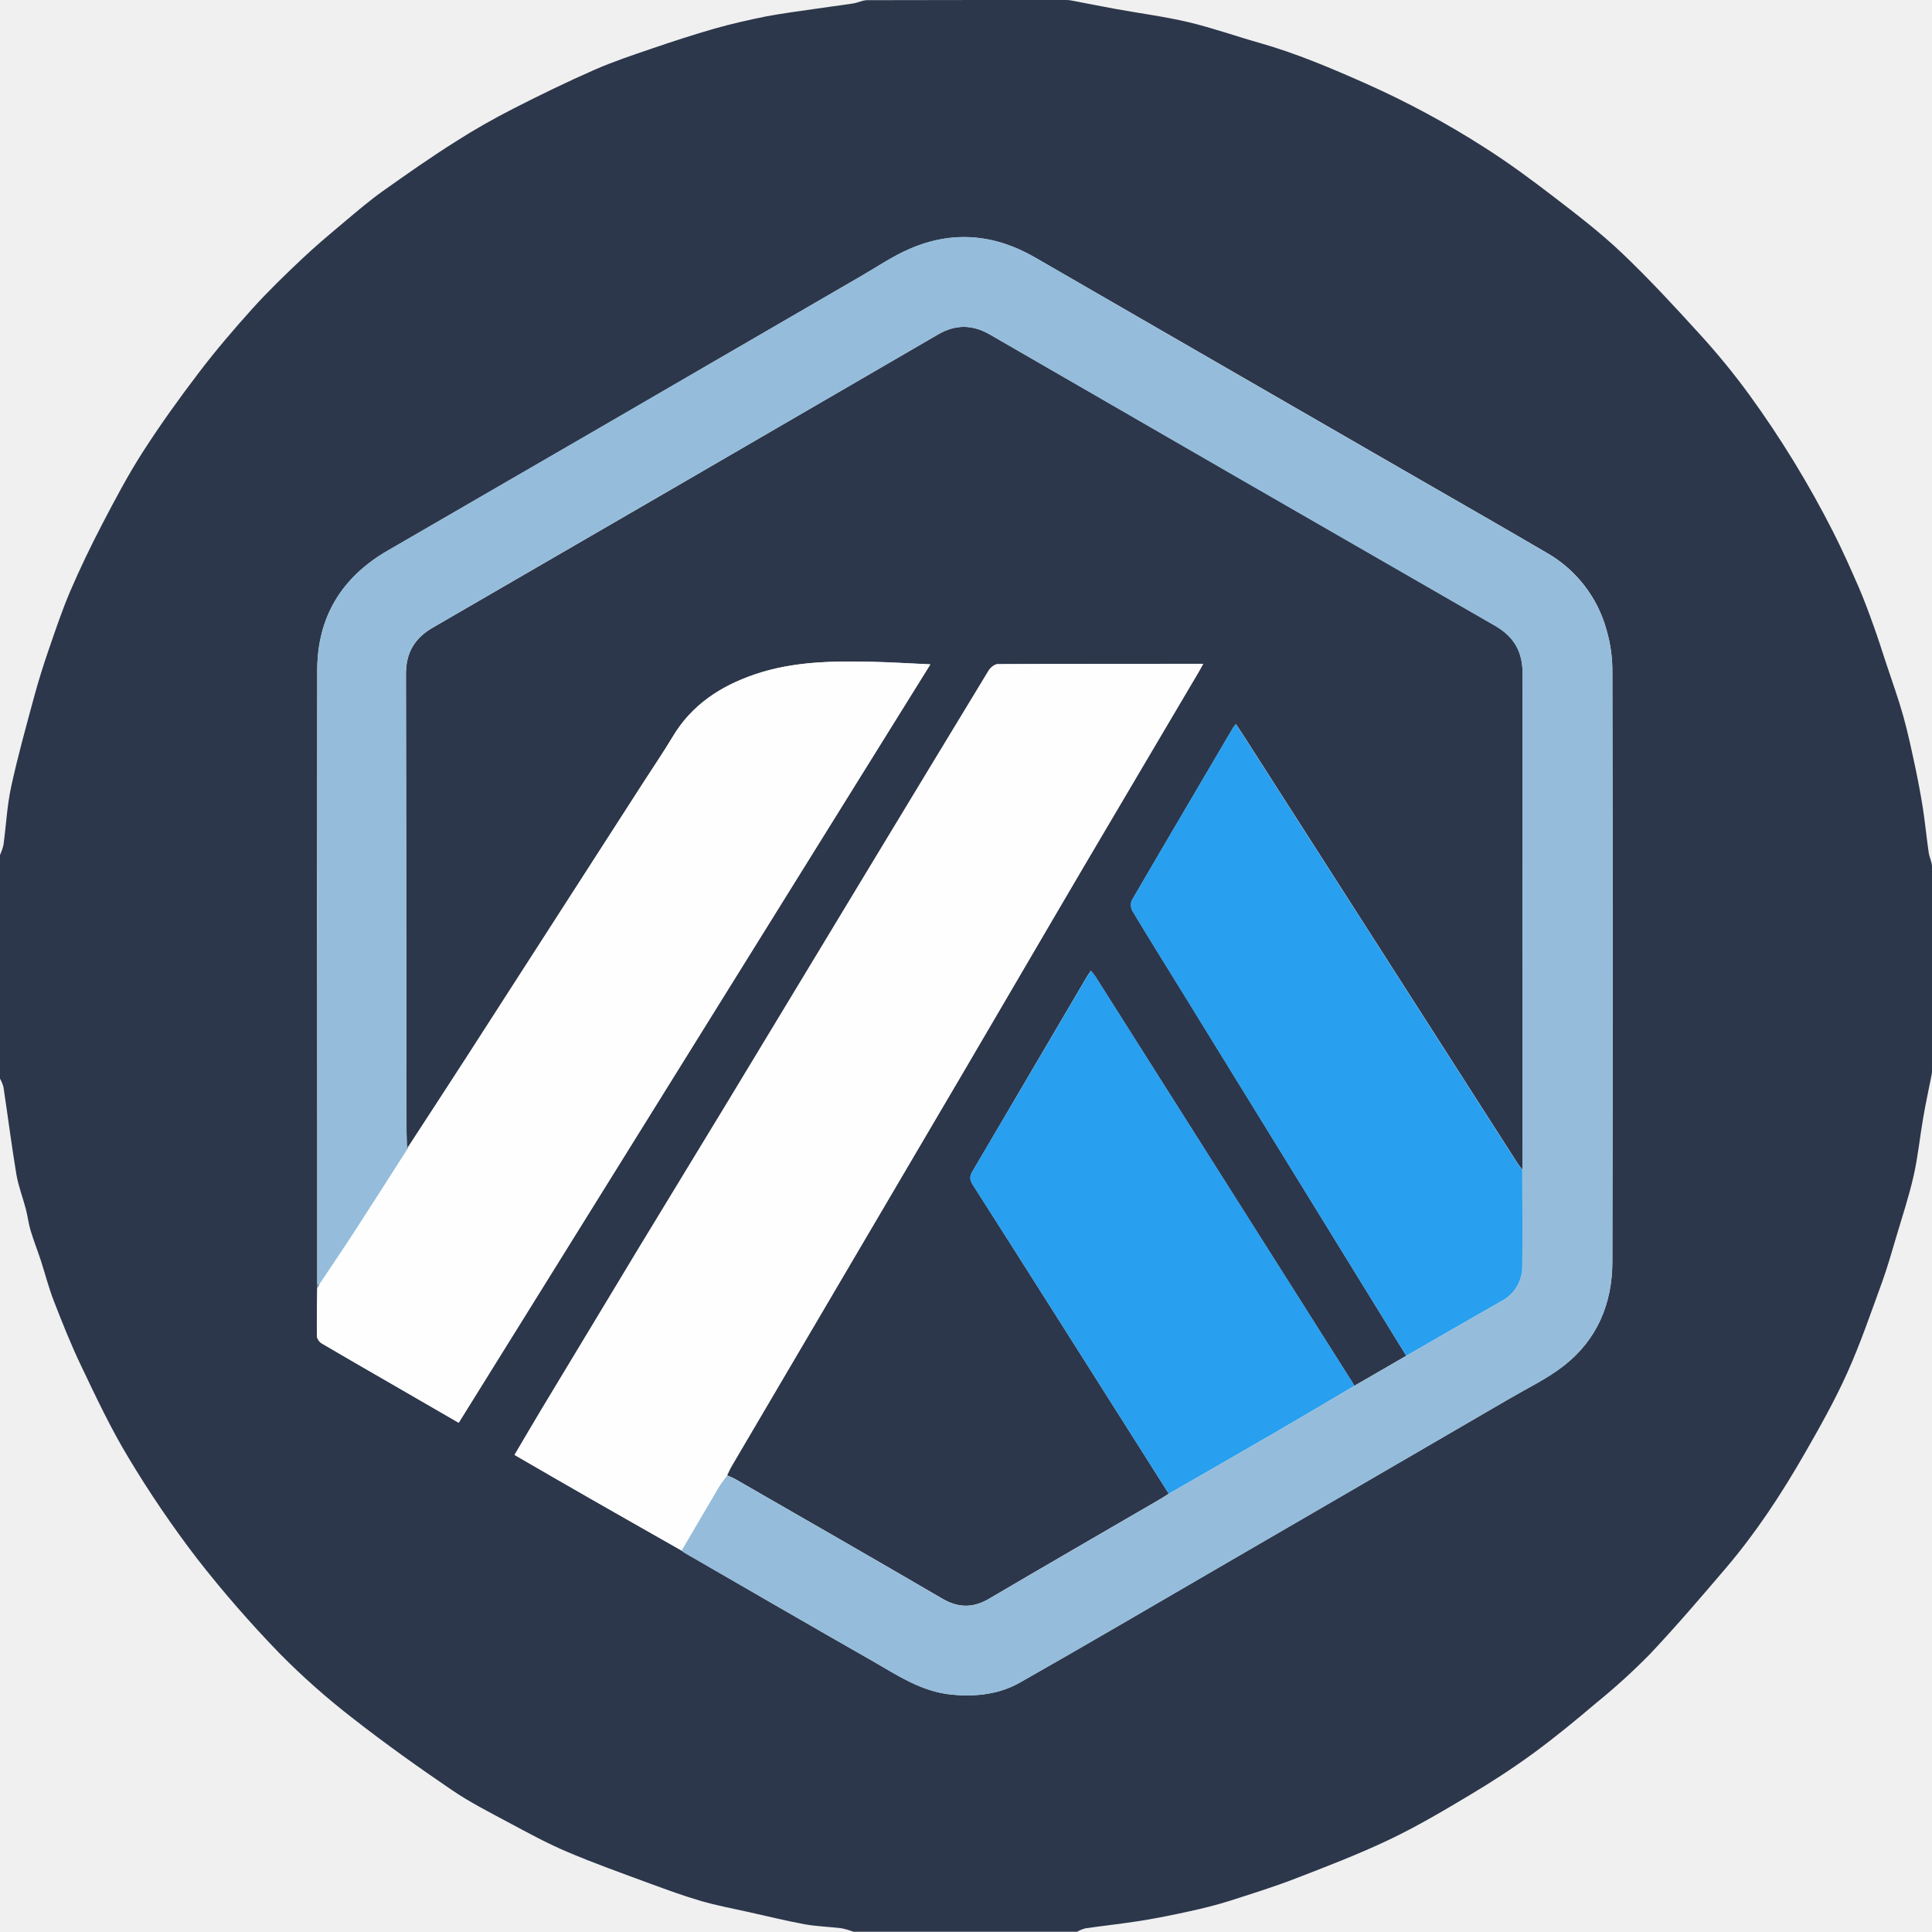
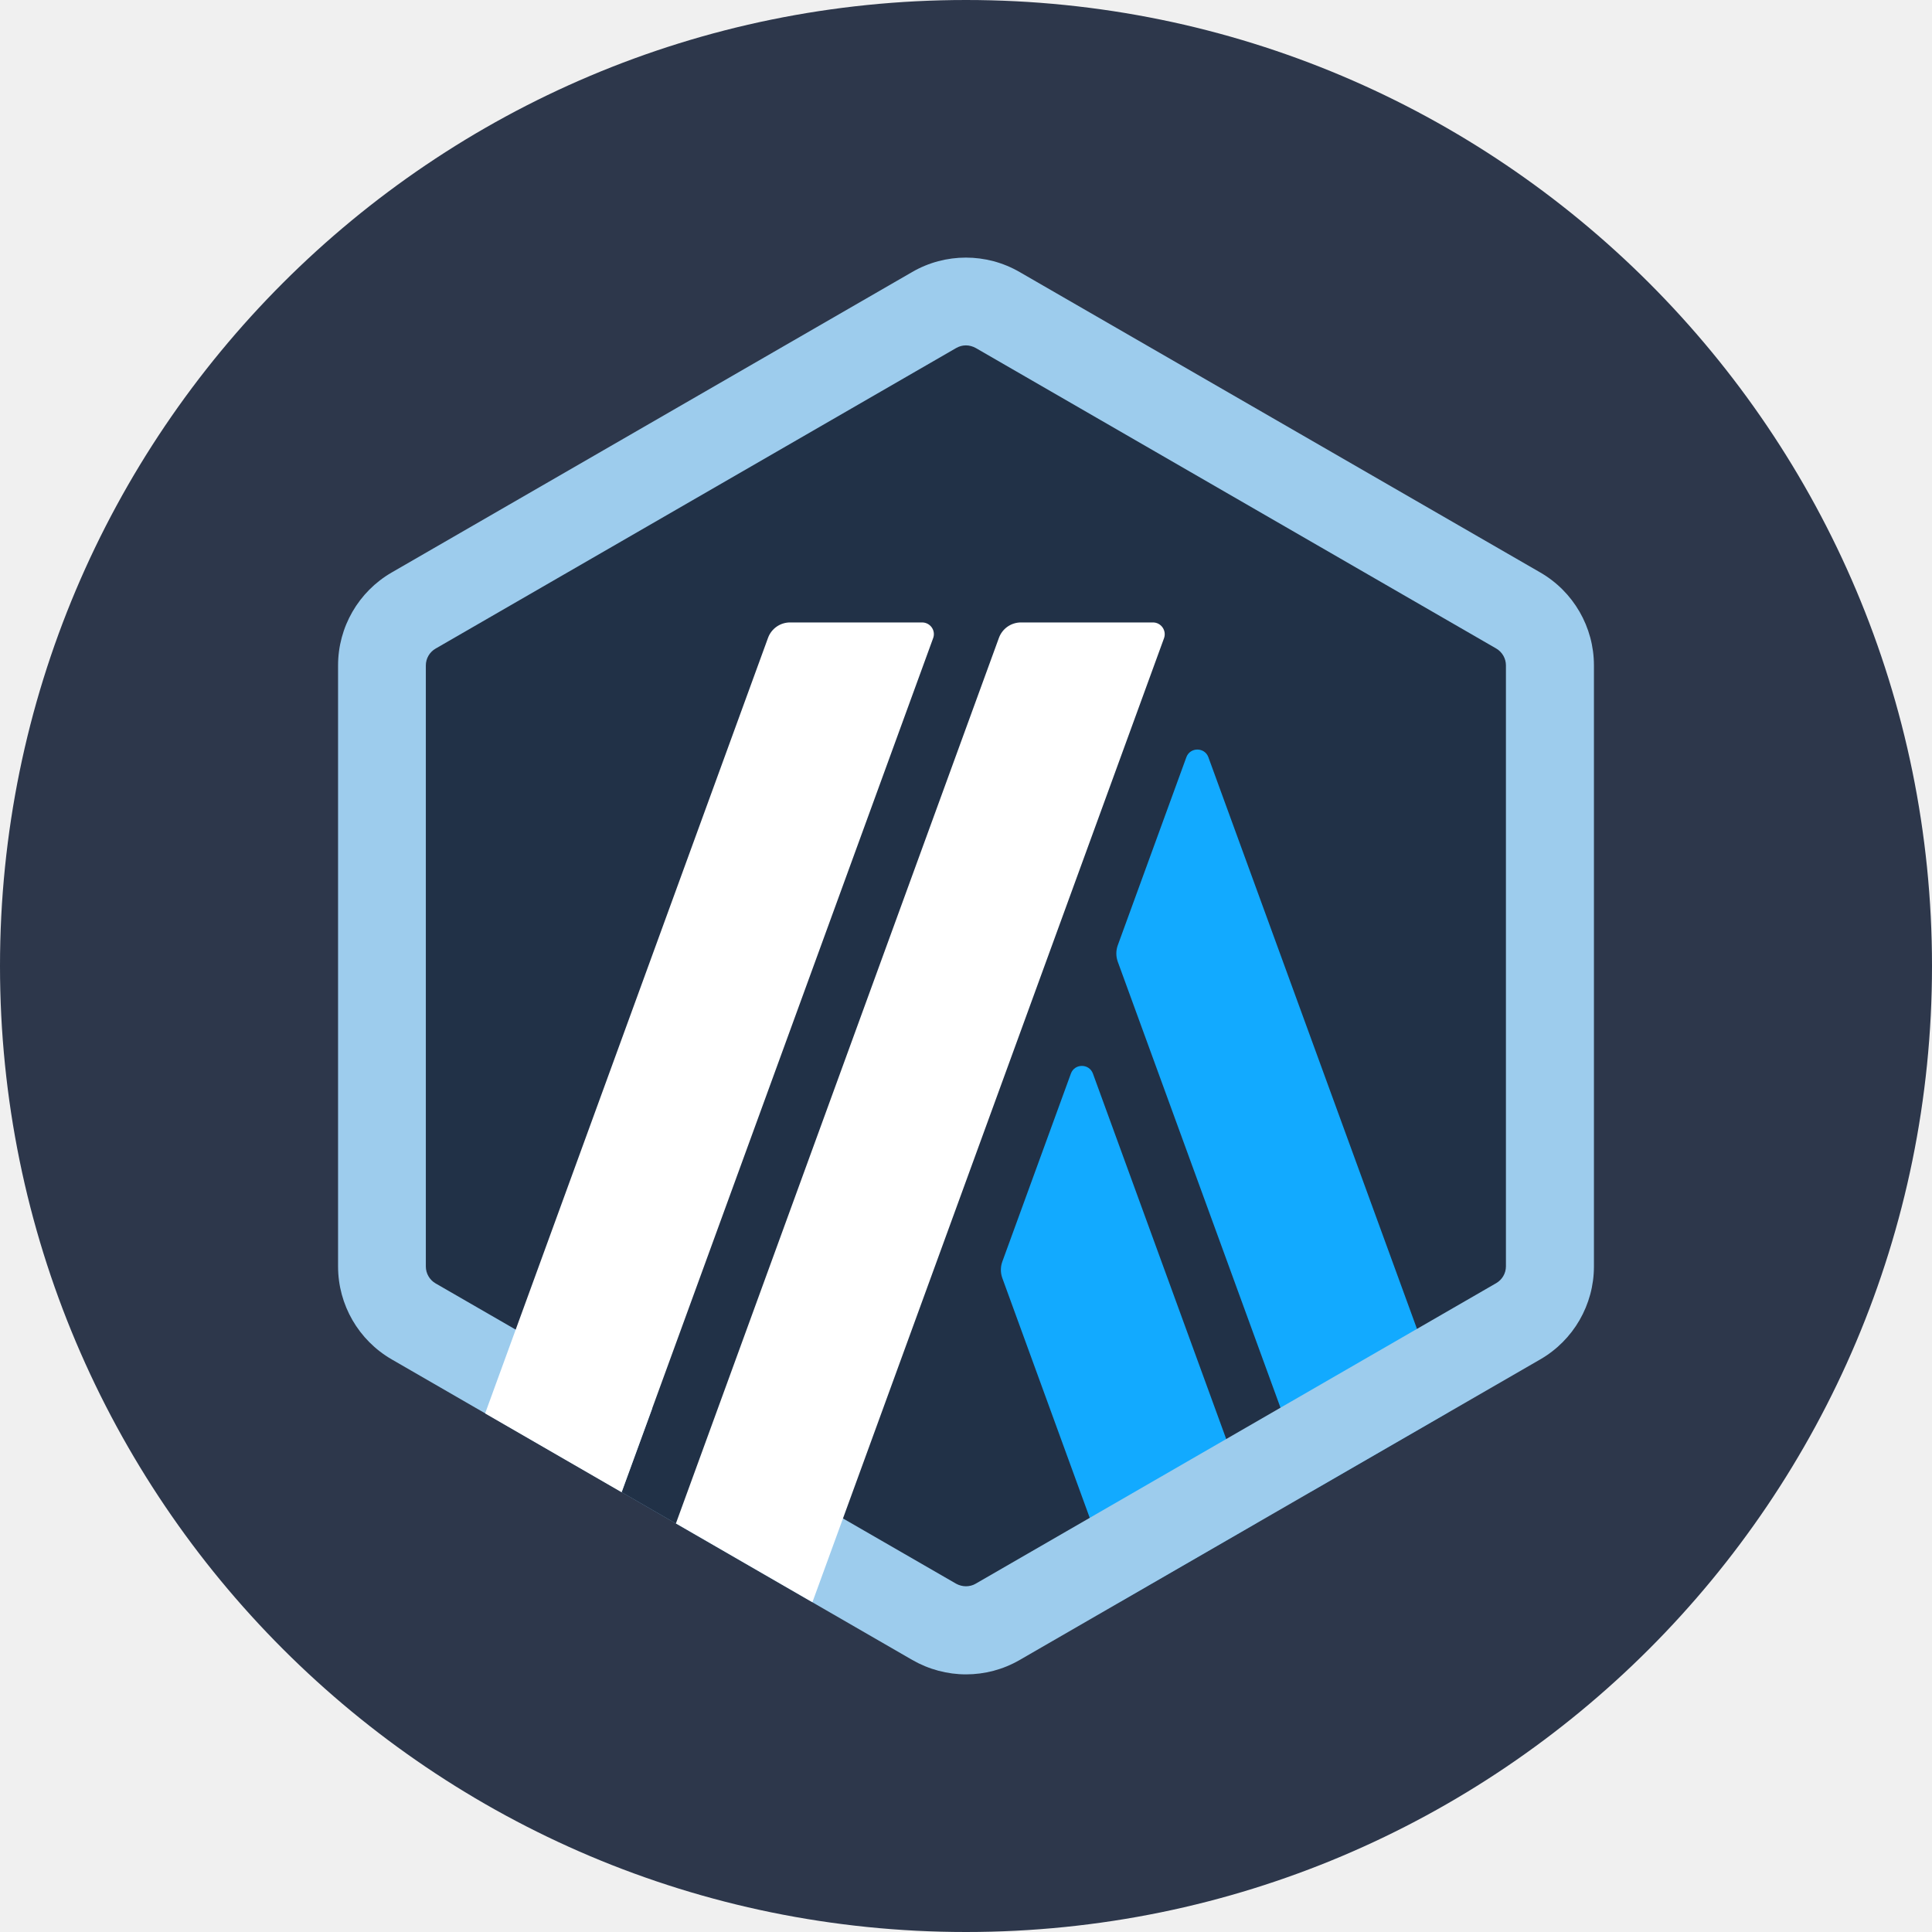
- <svg xmlns="http://www.w3.org/2000/svg" viewBox="0 0 683.45 683.4">
-   <path fill="#2d374b" d="M0 381.57v-79.1a19.63 19.63 0 0 0 1.23-3.6c.93-6.84 1.26-13.8 2.71-20.52 2.31-10.66 5.25-21.2 8.1-31.74 1.49-5.53 3.2-11 5.07-16.44 2.42-7 4.79-14.12 7.72-21 3.44-8 7.24-15.9 11.27-23.64 4.46-8.57 9-17.15 14.17-25.27 6.2-9.67 12.92-19.05 19.88-28.19 6-7.91 12.48-15.5 19.13-22.88 5.58-6.18 11.6-12 17.65-17.7 4.7-4.45 9.69-8.62 14.65-12.79 4.55-3.82 9.08-7.71 13.91-11.15 8.47-6 17-12 25.81-17.54 6.52-4.17 13.28-8 20.17-11.52 9.45-4.83 19-9.47 28.72-13.75 6.68-2.94 13.65-5.26 20.58-7.62 7.28-2.49 14.6-4.87 22-7 6.08-1.72 12.26-3.12 18.46-4.36C276.77 4.73 282.39 4 288 3.18c4.58-.69 9.18-1.24 13.75-1.95 1.71-.27 3.36-1.16 5-1.17C329.88 0 353 0 376.07 0a13.19 13.19 0 0 1 2.52.1c5.33 1 10.63 2.08 16 3.05 8.68 1.58 17.46 2.71 26 4.73 8.34 2 16.45 4.88 24.71 7.22 13.11 3.7 25.57 9 38 14.51A317.39 317.39 0 0 1 525 52.08c8.44 5.35 16.52 11.31 24.45 17.4 8.32 6.38 16.69 12.8 24.27 20 9.64 9.17 18.71 19 27.66 28.84a251.54 251.54 0 0 1 17.29 21.13 359.34 359.34 0 0 1 29.87 48.83c3.21 6.33 6.1 12.83 8.94 19.34 1.94 4.47 3.62 9.06 5.27 13.65 1.58 4.39 3 8.85 4.45 13.28 2.06 6.23 4.3 12.4 6.07 18.7 1.71 6.09 3 12.3 4.33 18.49 1 4.81 1.93 9.66 2.68 14.52.78 5.09 1.26 10.22 2 15.32.24 1.7 1.17 3.36 1.17 5q.12 35.43.05 70.87a14 14 0 0 1-.14 2.51c-1 5.11-2.11 10.19-3 15.32-1.2 6.89-1.87 13.88-3.41 20.68-1.64 7.25-4 14.34-6.11 21.47-1.6 5.38-3.13 10.79-5 16-3.94 10.78-7.64 21.69-12.34 32.15-4.4 9.8-9.71 19.22-15.06 28.55-8.24 14.36-17.32 28.2-28.1 40.81-8.71 10.2-17.43 20.41-26.63 30.16a224.91 224.91 0 0 1-18.82 17.13c-7.36 6.24-14.81 12.4-22.6 18.09-7.26 5.3-14.84 10.21-22.57 14.81-9.27 5.54-18.61 11.06-28.35 15.69-10.78 5.13-22 9.43-33.11 13.72-7.74 3-15.69 5.46-23.61 8-4.54 1.43-9.18 2.56-13.83 3.58-5.8 1.28-11.63 2.46-17.49 3.4-6.41 1-12.88 1.7-19.31 2.62a12.51 12.51 0 0 0-3 1.22h-79.1a27.45 27.45 0 0 0-4.23-1.23c-4.31-.54-8.7-.63-13-1.41-6.63-1.22-13.19-2.84-19.78-4.31-5.65-1.27-11.37-2.31-16.92-3.93-6.13-1.78-12.15-4-18.14-6.2-9.78-3.61-19.61-7.11-29.19-11.18-7.1-3-13.92-6.74-20.73-10.39s-13.78-7.17-20.15-11.53C147.94 625.13 136.26 616.8 125 608a258.71 258.71 0 0 1-26-23 413.33 413.33 0 0 1-29.26-33.6 379 379 0 0 1-24.24-35.65c-6.29-10.38-11.5-21.47-16.73-32.43-3.61-7.53-6.7-15.31-9.73-23.1-1.83-4.69-3.06-9.62-4.63-14.42-1.16-3.55-2.54-7-3.61-10.59-.73-2.44-1-5-1.65-7.47-1.08-4.15-2.67-8.19-3.37-12.39-1.71-10.24-3-20.55-4.56-30.82A13 13 0 0 0 0 381.57Zm144.42 24.13a.52.52 0 0 0-.49-.19c0-1.79-.11-3.58-.12-5.37q-.08-80.82-.21-161.64c0-7.54 3-12.7 9.5-16.47q89.45-51.78 178.78-103.75c6.11-3.55 12.08-3.51 18.21 0q89.39 51.6 178.84 103.06c6.8 3.9 9.72 9.3 9.72 16.95q-.1 85.88 0 171.76c0 1.26-.07 2.53-.1 3.79-.68-.93-1.4-1.82-2-2.79q-48.62-75.85-97.22-151.73c-.66-1-1.36-2-2.11-3.15a10.93 10.93 0 0 0-.85 1c-12 20.43-24.07 40.86-36 61.36a4.58 4.58 0 0 0 .33 3.85c5.64 9.4 11.44 18.69 17.19 28Q457.65 415 497.47 479.6l-18.38 10.64c-.2-.37-.38-.75-.61-1.1q-45.47-71.86-91-143.72a21.46 21.46 0 0 0-1.6-2c-.58.86-1 1.44-1.38 2.07Q364.26 380 344 414.41c-1.09 1.84-.9 3.11.21 4.83Q360 444 375.73 468.84q18.88 29.76 37.72 59.55c-1.06.68-2.09 1.4-3.18 2-20.13 11.71-40.3 23.34-60.37 35.15-5.65 3.32-10.82 3.32-16.51 0-24.3-14.18-48.7-28.17-73.08-42.2-1-.57-2.07-1-3.11-1.44.55-1.13 1-2.29 1.68-3.37q40.92-69.63 81.86-139.24c14.14-24.06 28.17-48.18 42.31-72.23q20.46-34.8 41.05-69.53c.49-.83.93-1.68 1.5-2.71-24.6 0-48.64 0-72.68.1-1.09 0-2.57 1.24-3.21 2.29q-21 34.56-41.94 69.22-25.26 41.8-50.53 83.59c-10.41 17.18-20.9 34.31-31.31 51.49Q208.71 470 191.57 498.5c-3.18 5.3-6.3 10.63-9.57 16.18 8.95 5.17 17.71 10.26 26.51 15.29 10.84 6.21 21.72 12.36 32.57 18.54.43.3.84.64 1.29.9 22 12.7 43.93 25.45 66 38 9 5.13 17.56 11.06 28.46 12.07 8.55.79 16.69-.15 24-4.3 23.09-13.09 46-26.54 68.93-39.86q52.19-30.3 104.36-60.63c6.46-3.76 13.32-7.05 19.16-11.62 11.75-9.2 17.08-22 17.1-36.72q.21-104.88 0-209.76a51.81 51.81 0 0 0-2-13.53 45.21 45.21 0 0 0-21.56-27.71c-16.55-9.68-33.2-19.18-49.8-28.76q-65.42-37.73-130.83-75.47c-14.31-8.28-29.15-9.65-44.33-3.09-6 2.57-11.43 6.29-17.07 9.56q-46.61 27-93.19 54.09-37.17 21.56-74.37 43.07c-16.34 9.44-25 23.52-25 42.43q-.15 84.48 0 169v49.59c-.06 5.68-.2 11.37-.1 17.06a3.71 3.71 0 0 0 1.77 2.46c7.69 4.54 15.45 9 23.18 13.45l25.19 14.57L329.12 235c-7.25-.32-14.06-.76-20.87-.91-13.94-.31-27.83-.1-41.24 4.46-12.11 4.13-22.28 10.74-29 22-3.17 5.3-6.66 10.41-10 15.6q-31.43 48.85-62.86 97.66c-6.87 10.66-13.82 21.26-20.73 31.89Z" class="bg" />
-   <path fill="#95bddb" d="M257.2 521.94c1 .48 2.12.87 3.11 1.44 24.38 14 48.78 28 73.08 42.2 5.69 3.31 10.86 3.31 16.51 0 20.07-11.81 40.24-23.44 60.37-35.15 1.09-.63 2.12-1.35 3.18-2 12.47-7.17 25-14.31 37.4-21.54 9.45-5.48 18.83-11.07 28.24-16.61l18.38-10.64c11.2-6.45 22.37-12.94 33.62-19.32a13.71 13.71 0 0 0 7.41-12.35c.16-11.35 0-22.7 0-34.06 0-1.26.1-2.53.1-3.79V238.36c0-7.65-2.92-13-9.72-16.95Q439.43 170 350.09 118.31c-6.13-3.54-12.1-3.58-18.21 0Q242.51 170.2 153.1 222c-6.53 3.77-9.53 8.93-9.5 16.47q.22 80.82.21 161.64c0 1.79.08 3.58.12 5.37l.34.81c-6.23 9.72-12.42 19.47-18.7 29.16-4.12 6.34-8.37 12.59-12.56 18.88l-.79-.11V237.13c0-18.91 8.66-33 25-42.43q37.2-21.51 74.37-43.07 46.59-27 93.19-54.09c5.64-3.27 11.11-7 17.07-9.56 15.18-6.56 30-5.19 44.33 3.09q65.36 37.87 130.82 75.55c16.6 9.58 33.25 19.08 49.8 28.76a45.21 45.21 0 0 1 21.56 27.71 51.81 51.81 0 0 1 2 13.53q.18 104.88 0 209.76c0 14.72-5.35 27.52-17.1 36.72-5.84 4.57-12.7 7.86-19.16 11.62q-52.1 30.35-104.34 60.63c-23 13.32-45.84 26.77-68.93 39.86-7.33 4.15-15.47 5.09-24 4.3-10.9-1-19.48-6.94-28.46-12.07-22.05-12.58-44-25.33-66-38-.45-.26-.86-.6-1.29-.9 4.36-7.44 8.69-14.9 13.08-22.31.89-1.53 2.02-2.87 3.04-4.29Z" class="fg" />
-   <path fill="#fefefe" d="M257.2 521.94c-1 1.42-2.15 2.76-3 4.26-4.39 7.41-8.72 14.87-13.08 22.31-10.85-6.18-21.73-12.33-32.57-18.54-8.8-5-17.56-10.12-26.51-15.29 3.27-5.55 6.39-10.88 9.57-16.18q17.16-28.49 34.36-56.95c10.41-17.18 20.9-34.31 31.31-51.49q25.31-41.78 50.53-83.59 20.94-34.62 41.94-69.22c.64-1.05 2.12-2.28 3.21-2.29 24-.13 48.08-.1 72.68-.1-.57 1-1 1.88-1.5 2.71q-20.52 34.76-41.05 69.53c-14.14 24-28.17 48.17-42.31 72.23q-40.94 69.67-81.9 139.24c-.64 1.08-1.13 2.24-1.68 3.37ZM113 454.36c4.19-6.29 8.44-12.54 12.56-18.88 6.28-9.69 12.47-19.44 18.7-29.16l.15-.62c6.91-10.63 13.86-21.23 20.73-31.89Q196.61 325 228 276.18c3.34-5.19 6.83-10.3 10-15.6 6.74-11.25 16.91-17.86 29-22 13.41-4.56 27.3-4.77 41.24-4.46 6.81.15 13.62.59 20.87.91L162.26 503.29l-25.19-14.57c-7.73-4.47-15.49-8.91-23.18-13.45a3.71 3.71 0 0 1-1.77-2.46c-.1-5.69 0-11.38.1-17.06Z" class="fg" />
-   <path fill="#289fef" d="M538.5 413.87c0 11.36.16 22.71 0 34.06a13.71 13.71 0 0 1-7.41 12.35c-11.25 6.38-22.42 12.87-33.62 19.32l-79.63-129.18c-5.75-9.33-11.55-18.62-17.19-28a4.58 4.58 0 0 1-.33-3.85c11.91-20.5 24-40.93 36-61.36a10.93 10.93 0 0 1 .85-1c.75 1.12 1.45 2.12 2.11 3.15q48.6 75.86 97.22 151.73c.6.96 1.32 1.85 2 2.78Zm-59.41 76.37c-9.41 5.54-18.79 11.13-28.24 16.61-12.44 7.23-24.93 14.37-37.4 21.54q-18.85-29.77-37.72-59.55Q360 444 344.16 419.24c-1.11-1.72-1.3-3-.21-4.83q20.37-34.41 40.59-68.91c.36-.63.8-1.21 1.38-2.07a21.46 21.46 0 0 1 1.6 2q45.5 71.85 91 143.72c.19.34.37.72.57 1.09Z" class="fg" />
-   <path fill="#718ea9" d="m113 454.36-.79 1.39v-1.5Z" class="fg" />
-   <path fill="#4d627a" d="m144.42 405.7-.15.62-.34-.81a.52.52 0 0 1 .49.19Z" class="fg" />
+ <svg xmlns="http://www.w3.org/2000/svg" viewBox="0 0 1500 1500" width="256" height="256">
+   <circle class="bg" cx="750" cy="750" r="750" fill="#2D374B" />
+   <path class="bg" fill="#213147" d="m299.47,534.35v431.21c0,27.53,14.71,52.99,38.54,66.71l373.44,215.65c23.83,13.72,53.17,13.72,77,0l373.44-215.65c23.83-13.72,38.54-39.18,38.54-66.71v-431.21c0-27.53-14.71-52.99-38.54-66.71l-373.44-215.65c-23.83-13.72-53.17-13.72-77,0l-373.53,215.65c-23.83,13.72-38.45,39.18-38.45,66.71Z" />
+   <g>
+     <path class="fg" fill="#12aaff" d="m831.42,833.59l-53.26,146.05c-1.44,4.06-1.44,8.49,0,12.55l91.62,251.3,105.97-61.2-127.19-348.7c-2.89-8.03-14.26-8.03-17.15,0Z" />
+     <path class="fg" fill="#12aaff" d="m938.21,587.97c-2.89-8.03-14.26-8.03-17.15,0l-53.26,146.05c-1.44,4.06-1.44,8.49,0,12.55l150.11,411.44,105.97-61.2-185.68-508.84Z" />
+   </g>
+   <path class="fg" fill="#9dcced" d="m749.91,268.15c2.62,0,5.24.72,7.58,1.99l404.13,233.34c4.69,2.71,7.58,7.76,7.58,13.09v466.59c0,5.42-2.89,10.38-7.58,13.09l-404.13,233.34c-2.26,1.35-4.96,1.99-7.58,1.99s-5.24-.72-7.58-1.99l-404.13-233.16c-4.69-2.71-7.58-7.76-7.58-13.09v-466.68c0-5.42,2.89-10.38,7.58-13.09l404.13-233.34c2.35-1.35,4.96-2.08,7.58-2.08m0-68.15c-14.35,0-28.8,3.7-41.7,11.19l-404.04,233.25c-25.82,14.89-41.7,42.43-41.7,72.21v466.59c0,29.79,15.89,57.32,41.7,72.21l404.13,233.34c12.91,7.4,27.26,11.19,41.7,11.19s28.8-3.7,41.7-11.19l404.13-233.34c25.82-14.89,41.7-42.43,41.7-72.21v-466.59c0-29.79-15.89-57.32-41.7-72.21l-404.22-233.25c-12.91-7.49-27.35-11.19-41.7-11.19h0Z" />
+   <polygon class="bg" fill="#213147" points="482.63 1158.55 519.82 1056.73 594.65 1118.92 524.69 1182.83 482.63 1158.55" />
+   <g>
+     <path class="fg" fill="#FFF" d="m715.88,483.26h-102.45c-7.67,0-14.53,4.78-17.15,12.01l-219.62,602.08,105.97,61.2,241.83-663.01c2.26-5.96-2.17-12.28-8.58-12.28Z" />
+     <path class="fg" fill="#FFF" d="m895.15,483.26h-102.45c-7.67,0-14.53,4.78-17.15,12.01l-250.76,687.48,105.97,61.2,272.97-748.41c2.17-5.96-2.26-12.28-8.58-12.28Z" />
+   </g>
</svg>
